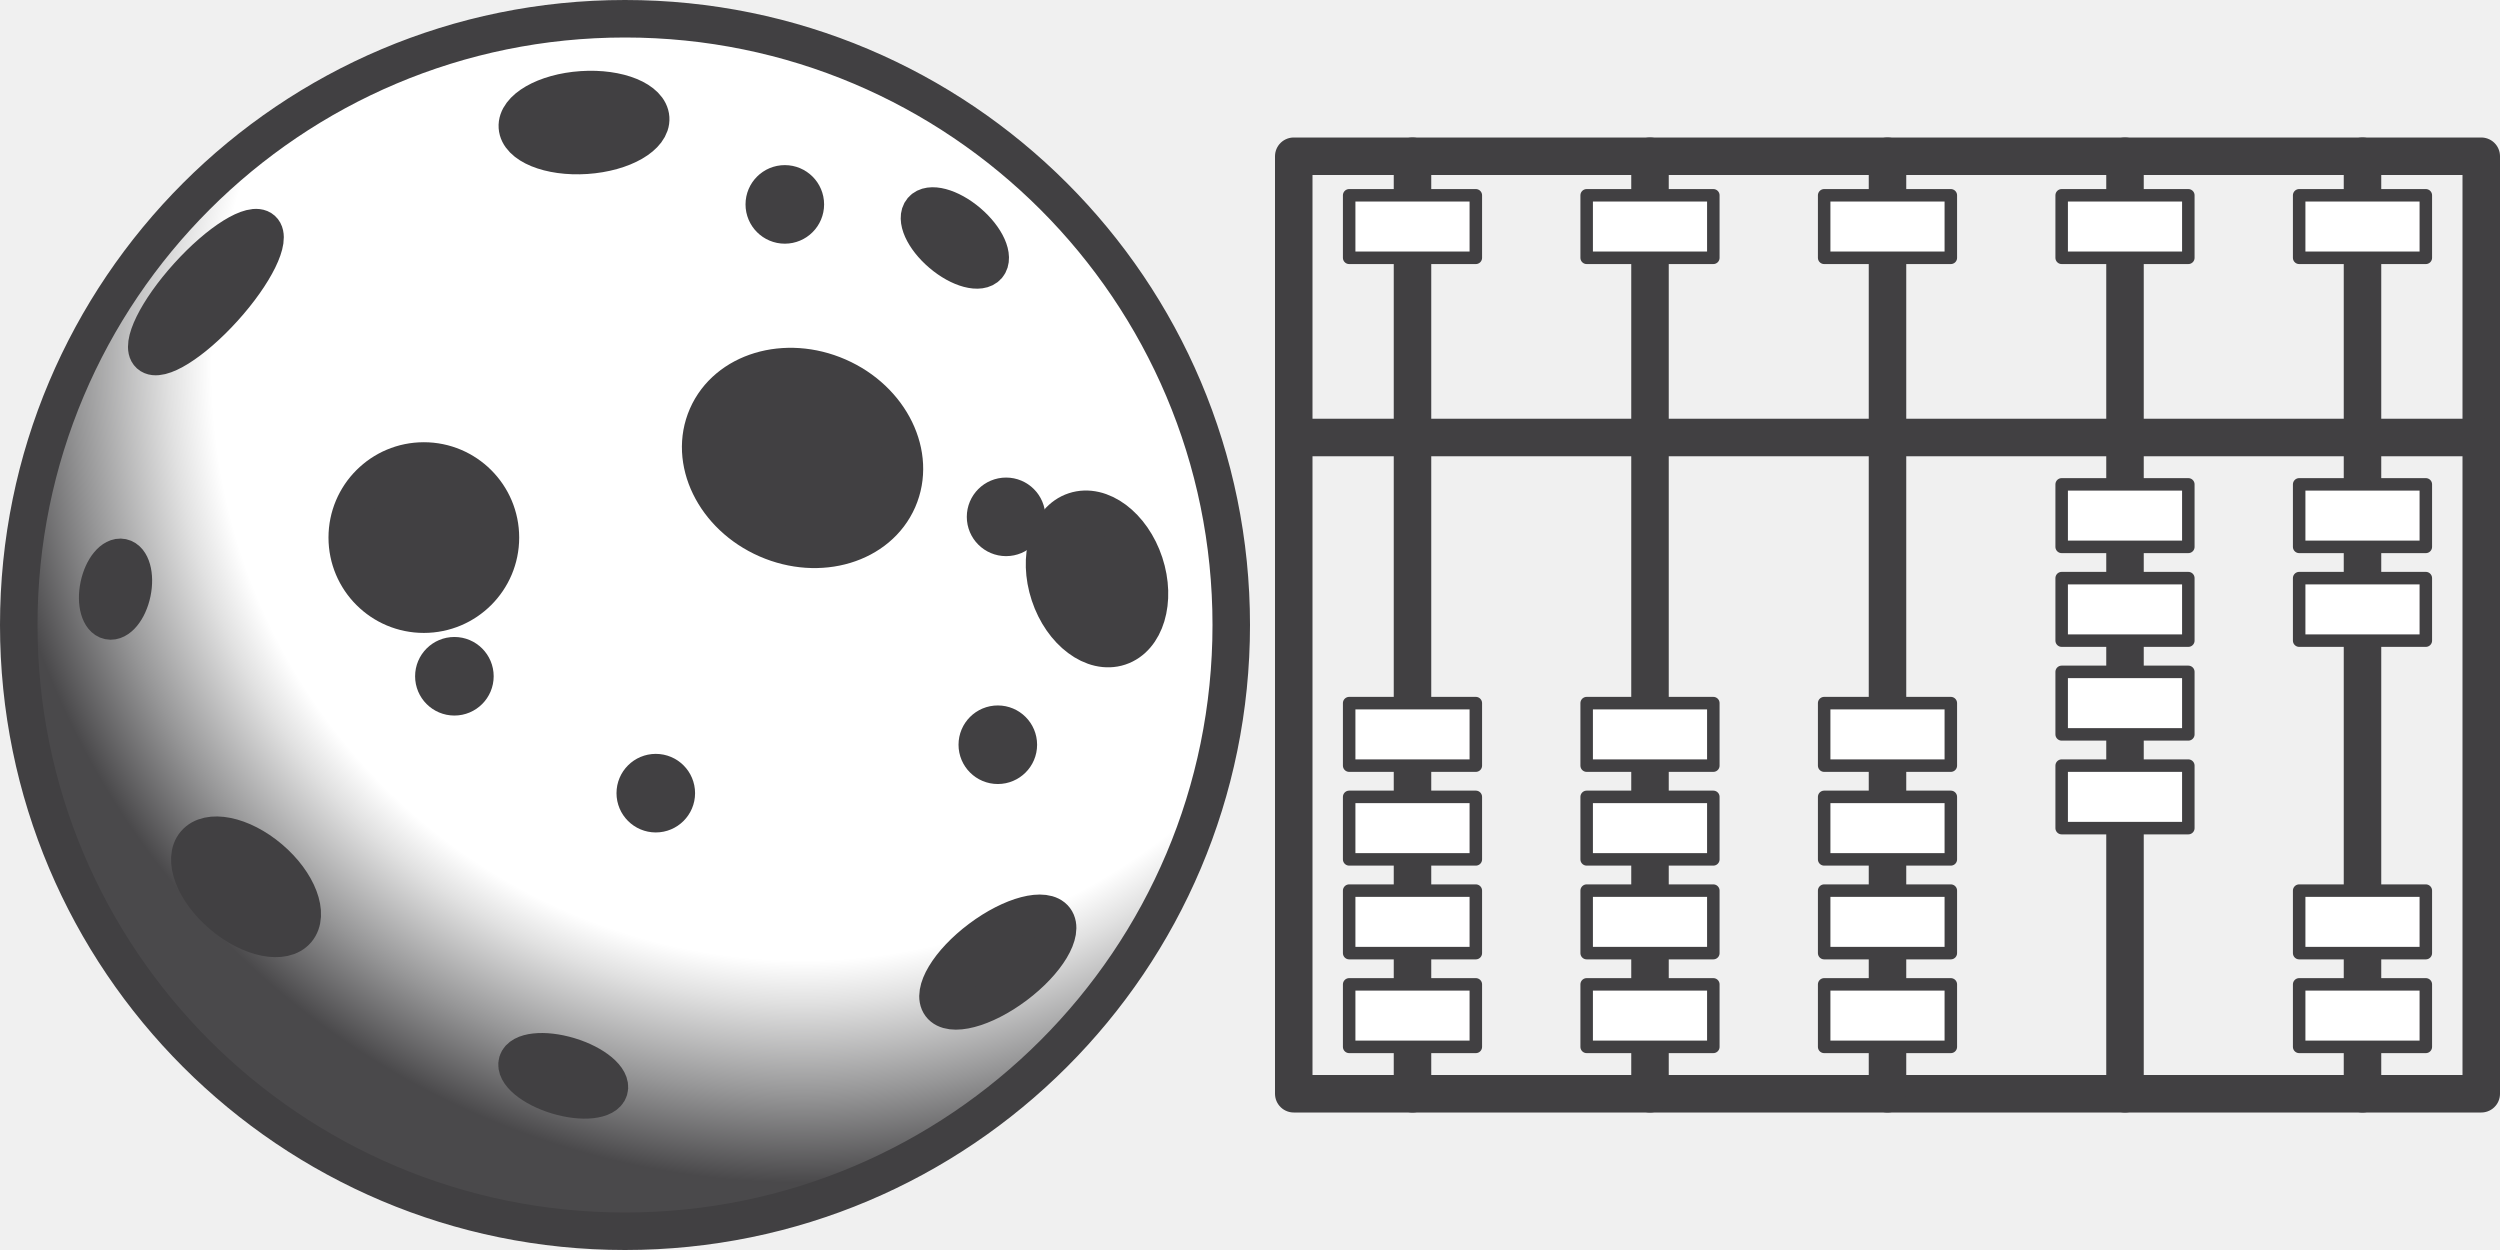
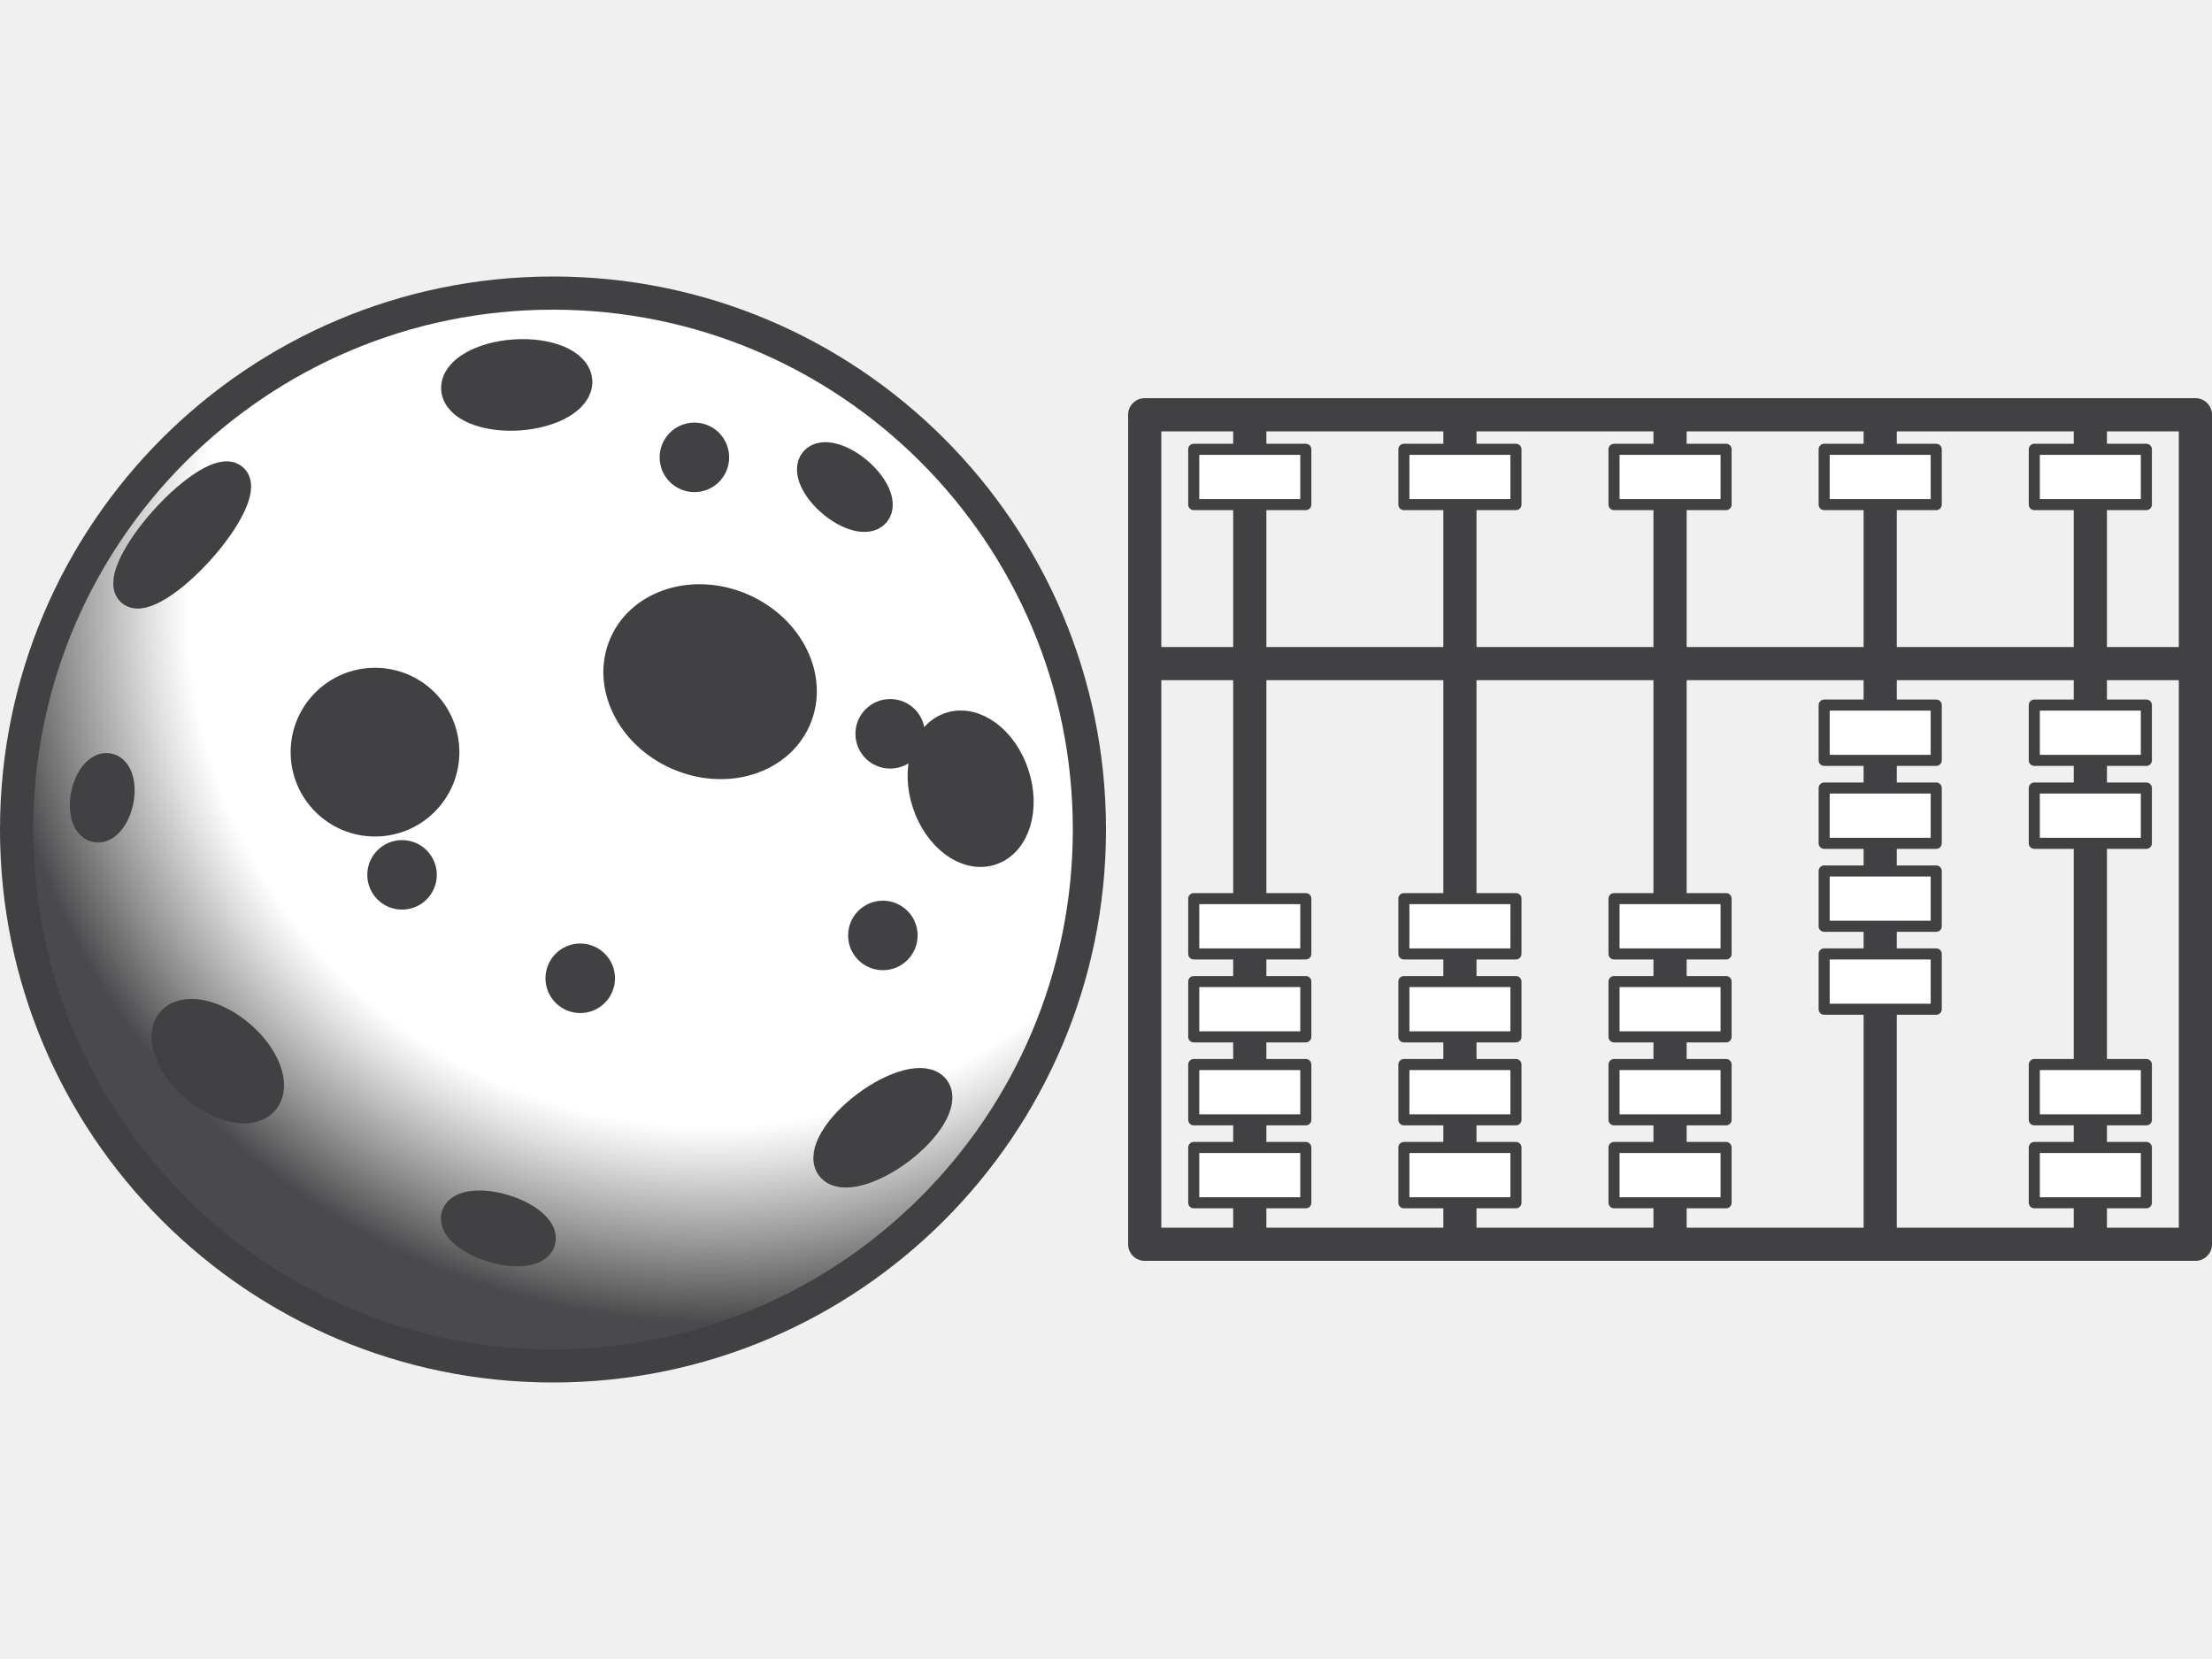
- <svg xmlns="http://www.w3.org/2000/svg" id="Layer_1" viewBox="0 0 200 100">
+ <svg xmlns="http://www.w3.org/2000/svg" id="Layer_1" viewBox="0 0 200 150">
  <defs>
    <style>.cls-1,.cls-2{stroke-linecap:round;stroke-linejoin:round;}.cls-1,.cls-2,.cls-3,.cls-4{stroke:#414042;}.cls-1,.cls-3,.cls-4{stroke-width:3px;}.cls-1,.cls-4{fill:none;}.cls-2{fill:#fff;}.cls-3{fill:#414042;}.cls-3,.cls-4{stroke-miterlimit:10;}.cls-5{fill:url(#radial-gradient);}</style>
-     <radialGradient id="radial-gradient" cx="65.407" cy="29.766" fx="65.407" fy="29.766" r="64.519" gradientTransform="translate(-1.8673 -.5208) scale(1.0104)" gradientUnits="userSpaceOnUse">
+     <radialGradient id="radial-gradient" cx="65.407" cy="54.508" fx="65.407" fy="54.508" r="64.519" gradientTransform="translate(-1.8673 -.5208) scale(1.0104)" gradientUnits="userSpaceOnUse">
      <stop offset=".725" stop-color="#fff" />
      <stop offset=".777" stop-color="#e1e1e1" />
      <stop offset=".89" stop-color="#969697" />
      <stop offset=".998" stop-color="#4a494b" />
    </radialGradient>
  </defs>
-   <circle class="cls-5" cx="50" cy="50" r="48.5" />
-   <circle class="cls-4" cx="50" cy="50" r="48.5" />
-   <circle class="cls-3" cx="33.907" cy="43.006" r="6.128" />
-   <ellipse class="cls-3" cx="46.721" cy="9.804" rx="5.344" ry="2.624" transform="translate(-.5496 3.1356) rotate(-3.8214)" />
-   <ellipse class="cls-3" cx="87.761" cy="46.314" rx="3.998" ry="5.717" transform="translate(-10.0942 29.8417) rotate(-18.2667)" />
-   <ellipse class="cls-3" cx="76.388" cy="19.038" rx="1.643" ry="3.443" transform="translate(12.4008 64.8981) rotate(-49.624)" />
-   <circle class="cls-3" cx="52.463" cy="63.453" r="1.643" />
-   <ellipse class="cls-3" cx="9.242" cy="47.133" rx="2.586" ry="1.355" transform="translate(-38.7844 46.5048) rotate(-78.1569)" />
-   <ellipse class="cls-3" cx="45.059" cy="86.067" rx="1.645" ry="3.83" transform="translate(-50.3642 104.2978) rotate(-73.1825)" />
-   <ellipse class="cls-3" cx="79.825" cy="76.969" rx="5.717" ry="2.334" transform="translate(-30.2102 63.2387) rotate(-36.8439)" />
-   <circle class="cls-3" cx="80.487" cy="41.348" r="1.643" />
-   <ellipse class="cls-3" cx="16.472" cy="23.368" rx="6.729" ry="1.924" transform="translate(-11.909 19.9174) rotate(-47.8882)" />
-   <ellipse class="cls-3" cx="19.683" cy="70.945" rx="2.953" ry="5.344" transform="translate(-47.1137 39.9816) rotate(-49.624)" />
-   <circle class="cls-3" cx="36.351" cy="54.101" r="1.643" />
-   <circle class="cls-3" cx="62.785" cy="16.352" r="1.643" />
-   <circle class="cls-3" cx="79.825" cy="59.579" r="1.643" />
-   <ellipse class="cls-3" cx="64.204" cy="36.635" rx="7.096" ry="8.336" transform="translate(4.8906 80.7509) rotate(-66.35)" />
-   <polygon class="cls-1" points="198.5 87.5 103.5 87.5 103.5 12.5 116.902 12.5 198.5 12.5 198.5 87.5" />
-   <line class="cls-1" x1="103.5" y1="35" x2="198.5" y2="35" />
-   <line class="cls-1" x1="113" y1="12.5" x2="113" y2="87.5" />
-   <rect class="cls-2" x="107.933" y="15.625" width="10.133" height="5" />
-   <rect class="cls-2" x="107.933" y="78.75" width="10.133" height="5" />
-   <rect class="cls-2" x="107.933" y="71.25" width="10.133" height="5" />
-   <rect class="cls-2" x="107.933" y="63.75" width="10.133" height="5" />
-   <rect class="cls-2" x="107.933" y="56.25" width="10.133" height="5" />
-   <line class="cls-1" x1="189" y1="12.5" x2="189" y2="87.5" />
-   <rect class="cls-2" x="183.933" y="15.625" width="10.133" height="5" />
-   <rect class="cls-2" x="183.933" y="78.75" width="10.133" height="5" />
+   <circle class="cls-5" cx="50" cy="75" r="48.5" />
+   <circle class="cls-4" cx="50" cy="75" r="48.5" />
+   <circle class="cls-3" cx="33.907" cy="68.006" r="6.128" />
+   <ellipse class="cls-3" cx="46.721" cy="34.804" rx="5.344" ry="2.624" transform="translate(-2.2157 3.1912) rotate(-3.8214)" />
+   <ellipse class="cls-3" cx="87.761" cy="71.314" rx="3.998" ry="5.717" transform="translate(-17.9302 31.1015) rotate(-18.2667)" />
+   <ellipse class="cls-3" cx="76.388" cy="44.038" rx="1.643" ry="3.443" transform="translate(-6.6444 73.7031) rotate(-49.624)" />
+   <circle class="cls-3" cx="52.463" cy="88.453" r="1.643" />
+   <ellipse class="cls-3" cx="9.242" cy="72.133" rx="2.586" ry="1.355" transform="translate(-63.2522 66.374) rotate(-78.1569)" />
+   <ellipse class="cls-3" cx="45.059" cy="111.067" rx="1.645" ry="3.83" transform="translate(-74.295 122.0647) rotate(-73.1825)" />
+   <ellipse class="cls-3" cx="79.825" cy="101.969" rx="5.717" ry="2.334" transform="translate(-45.2011 68.232) rotate(-36.8439)" />
+   <circle class="cls-3" cx="80.487" cy="66.348" r="1.643" />
+   <ellipse class="cls-3" cx="16.472" cy="48.368" rx="6.729" ry="1.924" transform="translate(-30.455 28.1529) rotate(-47.8882)" />
+   <ellipse class="cls-3" cx="19.683" cy="95.945" rx="2.953" ry="5.344" transform="translate(-66.1589 48.7865) rotate(-49.624)" />
+   <circle class="cls-3" cx="36.351" cy="79.101" r="1.643" />
+   <circle class="cls-3" cx="62.785" cy="41.352" r="1.643" />
+   <circle class="cls-3" cx="79.825" cy="84.579" r="1.643" />
+   <ellipse class="cls-3" cx="64.204" cy="61.635" rx="7.096" ry="8.336" transform="translate(-18.0097 95.7222) rotate(-66.35)" />
+   <polygon class="cls-1" points="198.5 112.5 103.5 112.5 103.5 37.5 116.902 37.5 198.5 37.5 198.5 112.5" />
+   <line class="cls-1" x1="103.5" y1="60" x2="198.5" y2="60" />
+   <line class="cls-1" x1="113" y1="37.5" x2="113" y2="112.5" />
+   <rect class="cls-2" x="107.933" y="40.625" width="10.133" height="5" />
+   <rect class="cls-2" x="107.933" y="103.75" width="10.133" height="5" />
+   <rect class="cls-2" x="107.933" y="96.25" width="10.133" height="5" />
+   <rect class="cls-2" x="107.933" y="88.75" width="10.133" height="5" />
+   <rect class="cls-2" x="107.933" y="81.25" width="10.133" height="5" />
+   <line class="cls-1" x1="189" y1="37.5" x2="189" y2="112.5" />
+   <rect class="cls-2" x="183.933" y="40.625" width="10.133" height="5" />
+   <rect class="cls-2" x="183.933" y="103.75" width="10.133" height="5" />
+   <rect class="cls-2" x="183.933" y="96.25" width="10.133" height="5" />
  <rect class="cls-2" x="183.933" y="71.25" width="10.133" height="5" />
-   <rect class="cls-2" x="183.933" y="46.25" width="10.133" height="5" />
-   <rect class="cls-2" x="183.933" y="38.75" width="10.133" height="5" />
-   <line class="cls-1" x1="170" y1="12.5" x2="170" y2="87.5" />
-   <rect class="cls-2" x="164.933" y="15.625" width="10.133" height="5" />
-   <rect class="cls-2" x="164.933" y="61.25" width="10.133" height="5" />
-   <rect class="cls-2" x="164.933" y="53.75" width="10.133" height="5" />
-   <rect class="cls-2" x="164.933" y="46.25" width="10.133" height="5" />
-   <rect class="cls-2" x="164.933" y="38.75" width="10.133" height="5" />
-   <line class="cls-1" x1="151" y1="12.5" x2="151" y2="87.5" />
-   <rect class="cls-2" x="145.933" y="15.625" width="10.133" height="5" />
-   <rect class="cls-2" x="145.933" y="78.75" width="10.133" height="5" />
-   <rect class="cls-2" x="145.933" y="71.25" width="10.133" height="5" />
-   <rect class="cls-2" x="145.933" y="63.75" width="10.133" height="5" />
-   <rect class="cls-2" x="145.933" y="56.25" width="10.133" height="5" />
-   <line class="cls-1" x1="132" y1="12.5" x2="132" y2="87.5" />
-   <rect class="cls-2" x="126.933" y="15.625" width="10.133" height="5" />
-   <rect class="cls-2" x="126.933" y="78.75" width="10.133" height="5" />
-   <rect class="cls-2" x="126.933" y="71.25" width="10.133" height="5" />
-   <rect class="cls-2" x="126.933" y="63.75" width="10.133" height="5" />
-   <rect class="cls-2" x="126.933" y="56.25" width="10.133" height="5" />
+   <rect class="cls-2" x="183.933" y="63.75" width="10.133" height="5" />
+   <line class="cls-1" x1="170" y1="37.5" x2="170" y2="112.5" />
+   <rect class="cls-2" x="164.933" y="40.625" width="10.133" height="5" />
+   <rect class="cls-2" x="164.933" y="86.25" width="10.133" height="5" />
+   <rect class="cls-2" x="164.933" y="78.75" width="10.133" height="5" />
+   <rect class="cls-2" x="164.933" y="71.25" width="10.133" height="5" />
+   <rect class="cls-2" x="164.933" y="63.75" width="10.133" height="5" />
+   <line class="cls-1" x1="151" y1="37.5" x2="151" y2="112.5" />
+   <rect class="cls-2" x="145.933" y="40.625" width="10.133" height="5" />
+   <rect class="cls-2" x="145.933" y="103.75" width="10.133" height="5" />
+   <rect class="cls-2" x="145.933" y="96.25" width="10.133" height="5" />
+   <rect class="cls-2" x="145.933" y="88.75" width="10.133" height="5" />
+   <rect class="cls-2" x="145.933" y="81.25" width="10.133" height="5" />
+   <line class="cls-1" x1="132" y1="37.5" x2="132" y2="112.5" />
+   <rect class="cls-2" x="126.933" y="40.625" width="10.133" height="5" />
+   <rect class="cls-2" x="126.933" y="103.75" width="10.133" height="5" />
+   <rect class="cls-2" x="126.933" y="96.25" width="10.133" height="5" />
+   <rect class="cls-2" x="126.933" y="88.75" width="10.133" height="5" />
+   <rect class="cls-2" x="126.933" y="81.25" width="10.133" height="5" />
</svg>
